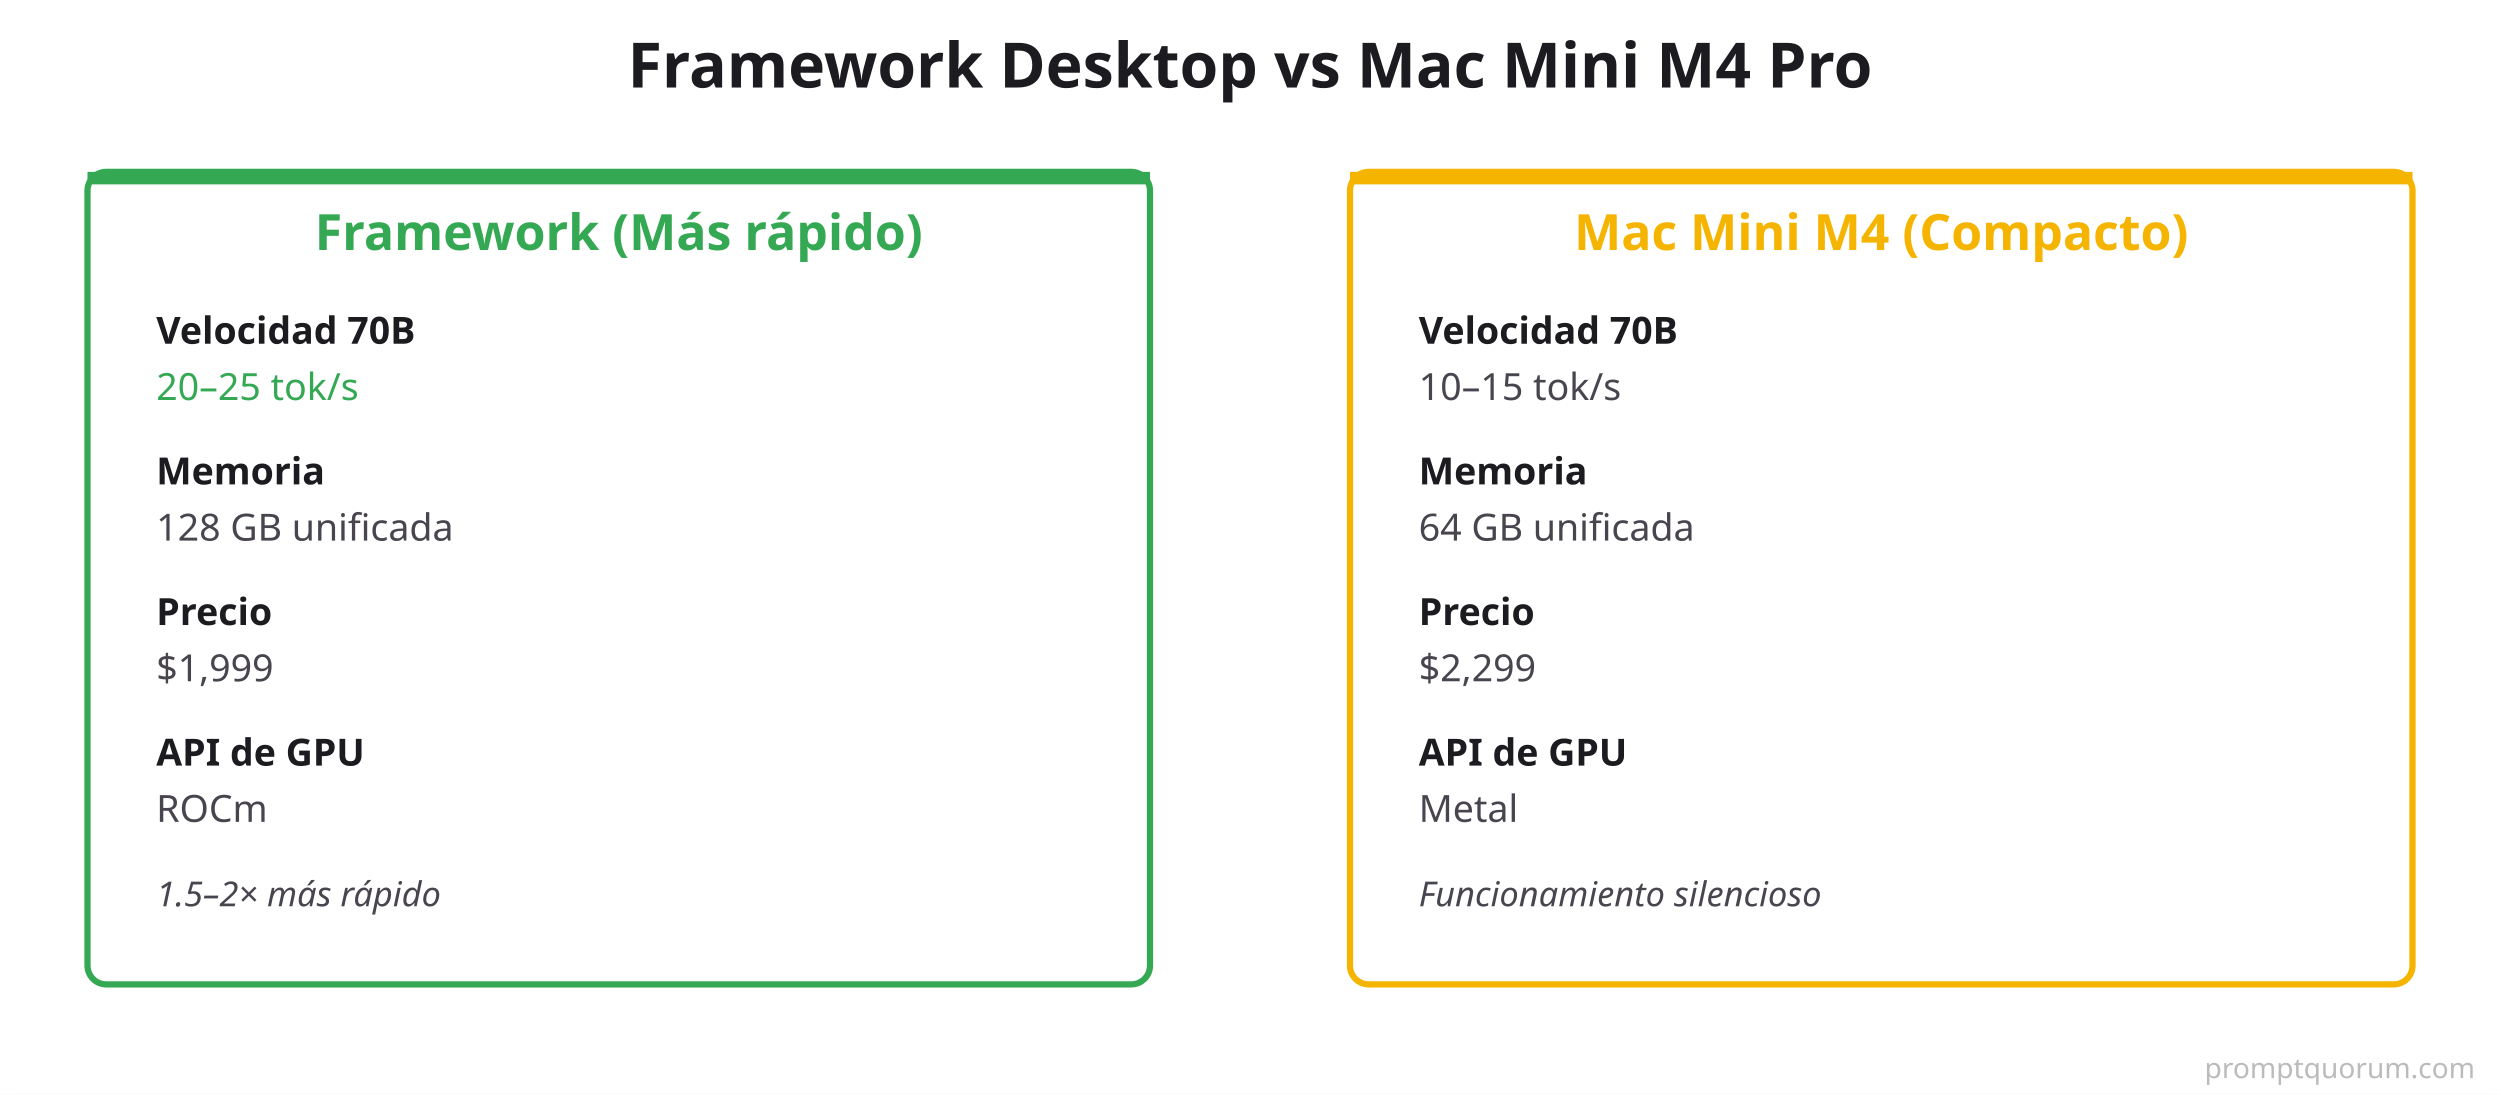
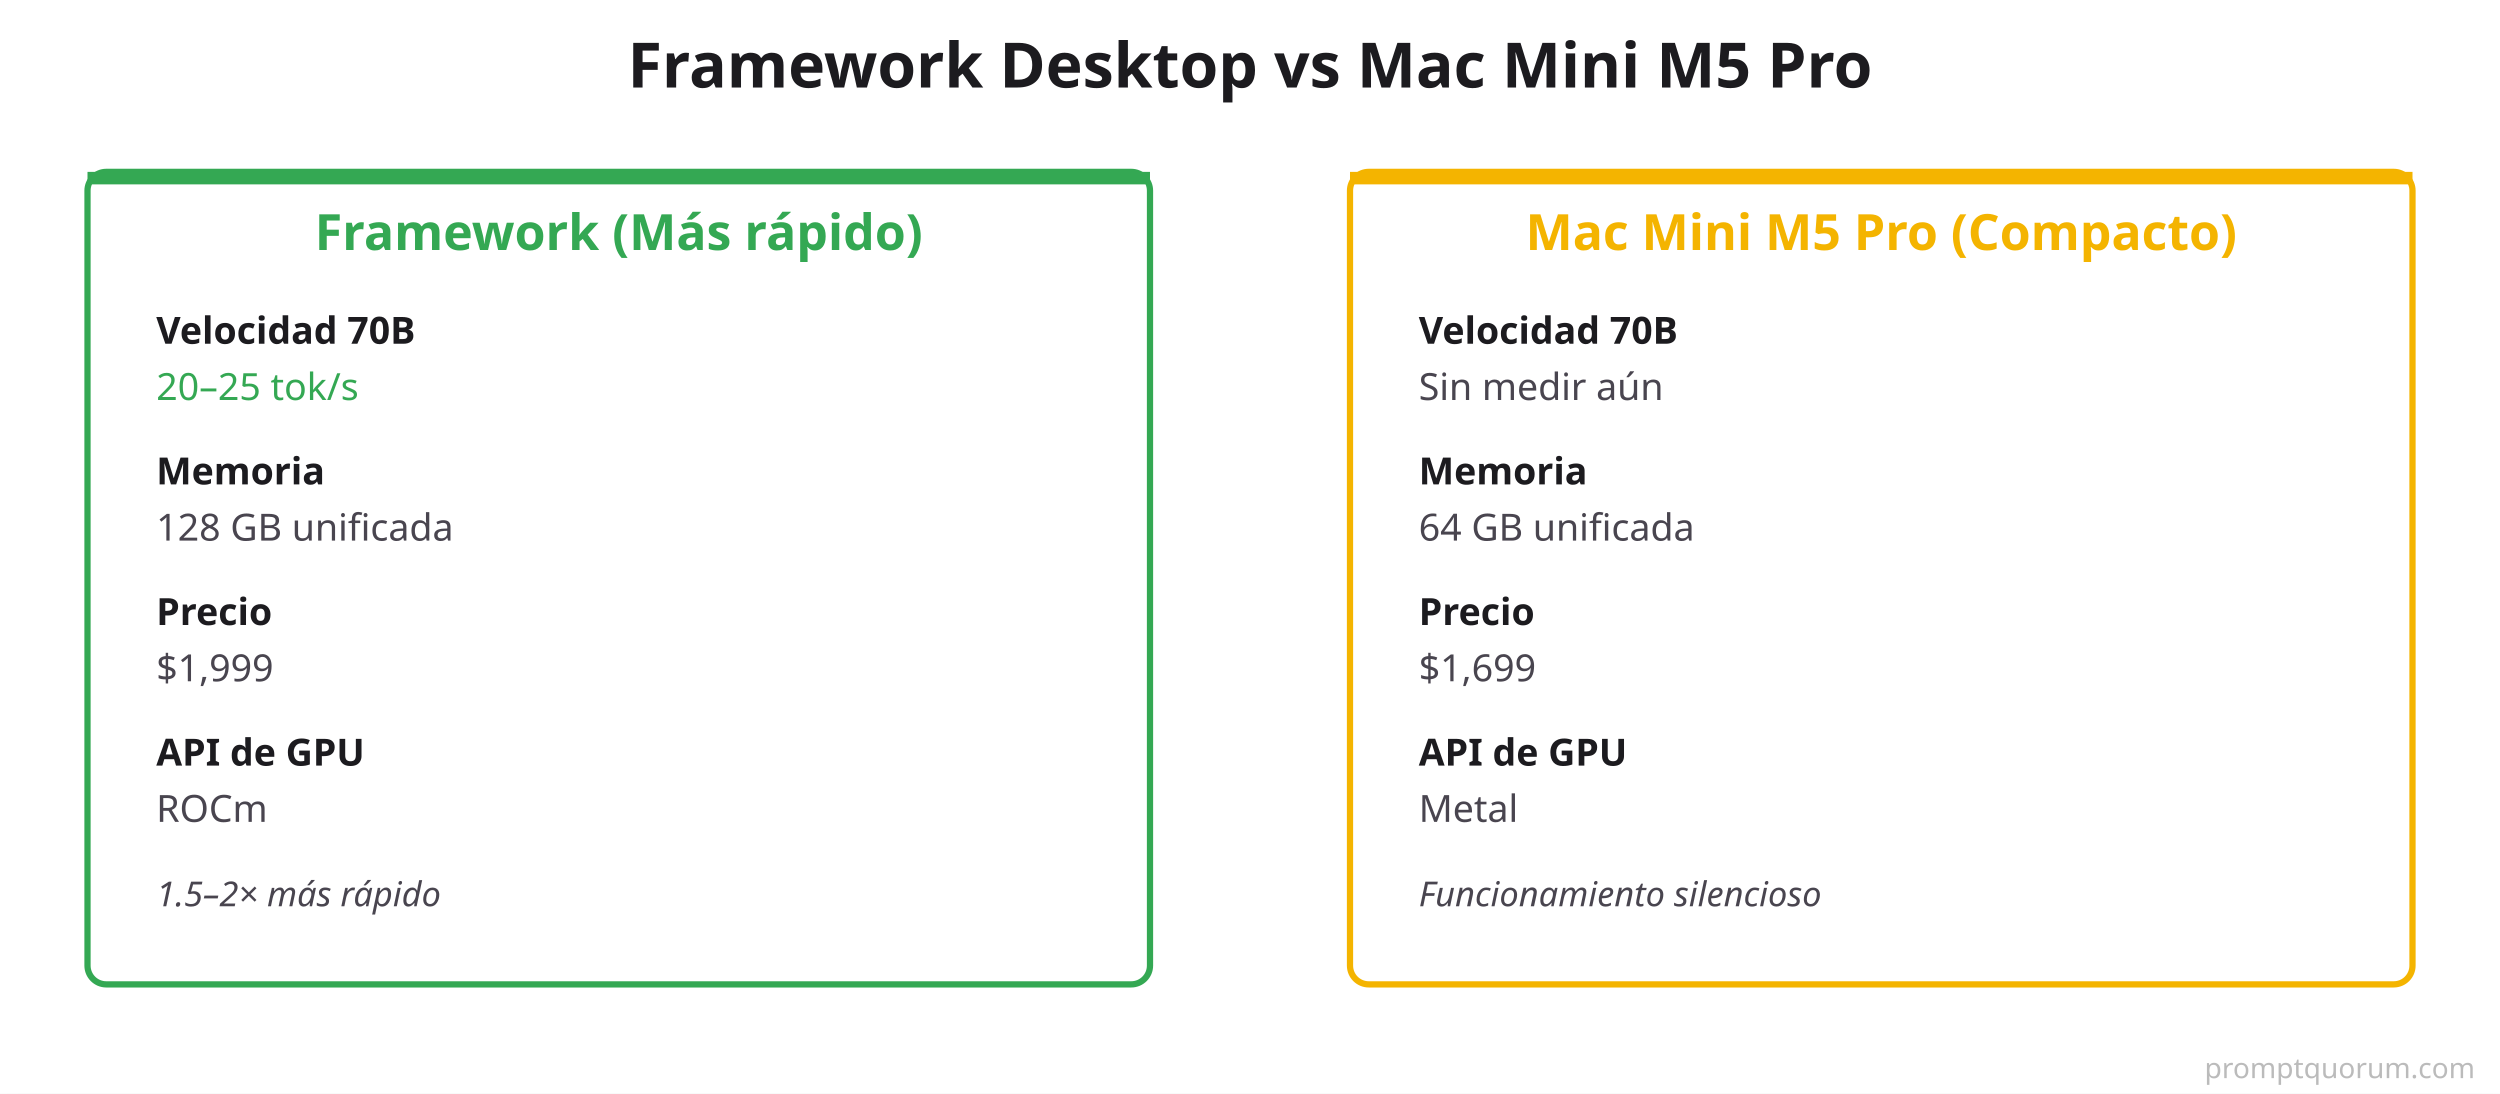
<svg xmlns="http://www.w3.org/2000/svg" viewBox="0 0 800 350">
  <defs>
    <filter id="shadow">
      <feDropShadow dx="0" dy="4" stdDeviation="6" flood-opacity="0.08" />
    </filter>
  </defs>
  <rect width="800" height="350" fill="#FFFFFF" filter="url(#shadow)" />
-   <text x="400" y="28" font-size="20" font-weight="700" fill="#1C1B1F" text-anchor="middle" font-family="system-ui">Framework Desktop vs Mac Mini M4 Pro</text>
+   <text x="400" y="28" font-size="20" font-weight="700" fill="#1C1B1F" text-anchor="middle" font-family="system-ui">Framework Desktop vs Mac Mini M5 Pro</text>
  <rect x="28" y="55" width="340" height="260" rx="6" fill="#FFFFFF" stroke="#34A853" stroke-width="2" />
  <rect x="28" y="55" width="340" height="4" rx="0" fill="#34A853" />
  <text x="198" y="80" font-size="16" font-weight="700" fill="#34A853" text-anchor="middle" font-family="system-ui">Framework (Más rápido)</text>
  <text x="50" y="110" font-size="12" font-weight="700" fill="#1C1B1F" font-family="system-ui">Velocidad 70B</text>
  <text x="50" y="128" font-size="12" fill="#34A853" font-family="system-ui">20–25 tok/s</text>
  <text x="50" y="155" font-size="12" font-weight="700" fill="#1C1B1F" font-family="system-ui">Memoria</text>
  <text x="50" y="173" font-size="12" fill="#49454F" font-family="system-ui">128 GB unificada</text>
  <text x="50" y="200" font-size="12" font-weight="700" fill="#1C1B1F" font-family="system-ui">Precio</text>
  <text x="50" y="218" font-size="12" fill="#49454F" font-family="system-ui">$1,999</text>
  <text x="50" y="245" font-size="12" font-weight="700" fill="#1C1B1F" font-family="system-ui">API de GPU</text>
  <text x="50" y="263" font-size="12" fill="#49454F" font-family="system-ui">ROCm</text>
  <text x="50" y="290" font-size="11" fill="#49454F" font-family="system-ui" font-style="italic">1.5–2× más rápido</text>
  <rect x="432" y="55" width="340" height="260" rx="6" fill="#FFFFFF" stroke="#F4B400" stroke-width="2" />
  <rect x="432" y="55" width="340" height="4" rx="0" fill="#F4B400" />
-   <text x="602" y="80" font-size="16" font-weight="700" fill="#F4B400" text-anchor="middle" font-family="system-ui">Mac Mini M4 (Compacto)</text>
+   <text x="602" y="80" font-size="16" font-weight="700" fill="#F4B400" text-anchor="middle" font-family="system-ui">Mac Mini M5 Pro (Compacto)</text>
  <text x="454" y="110" font-size="12" font-weight="700" fill="#1C1B1F" font-family="system-ui">Velocidad 70B</text>
-   <text x="454" y="128" font-size="12" fill="#49454F" font-family="system-ui">10–15 tok/s</text>
+   <text x="454" y="128" font-size="12" fill="#49454F" font-family="system-ui">Sin medir aún</text>
  <text x="454" y="155" font-size="12" font-weight="700" fill="#1C1B1F" font-family="system-ui">Memoria</text>
  <text x="454" y="173" font-size="12" fill="#49454F" font-family="system-ui">64 GB unificada</text>
  <text x="454" y="200" font-size="12" font-weight="700" fill="#1C1B1F" font-family="system-ui">Precio</text>
-   <text x="454" y="218" font-size="12" fill="#49454F" font-family="system-ui">$2,299</text>
+   <text x="454" y="218" font-size="12" fill="#49454F" font-family="system-ui">$1,699</text>
  <text x="454" y="245" font-size="12" font-weight="700" fill="#1C1B1F" font-family="system-ui">API de GPU</text>
  <text x="454" y="263" font-size="12" fill="#49454F" font-family="system-ui">Metal</text>
  <text x="454" y="290" font-size="11" fill="#49454F" font-family="system-ui" font-style="italic">Funcionamiento silencioso</text>
  <text x="792" y="345" font-family="system-ui,sans-serif" font-size="9" fill="#BBBBBB" text-anchor="end">promptquorum.com</text>
</svg>
